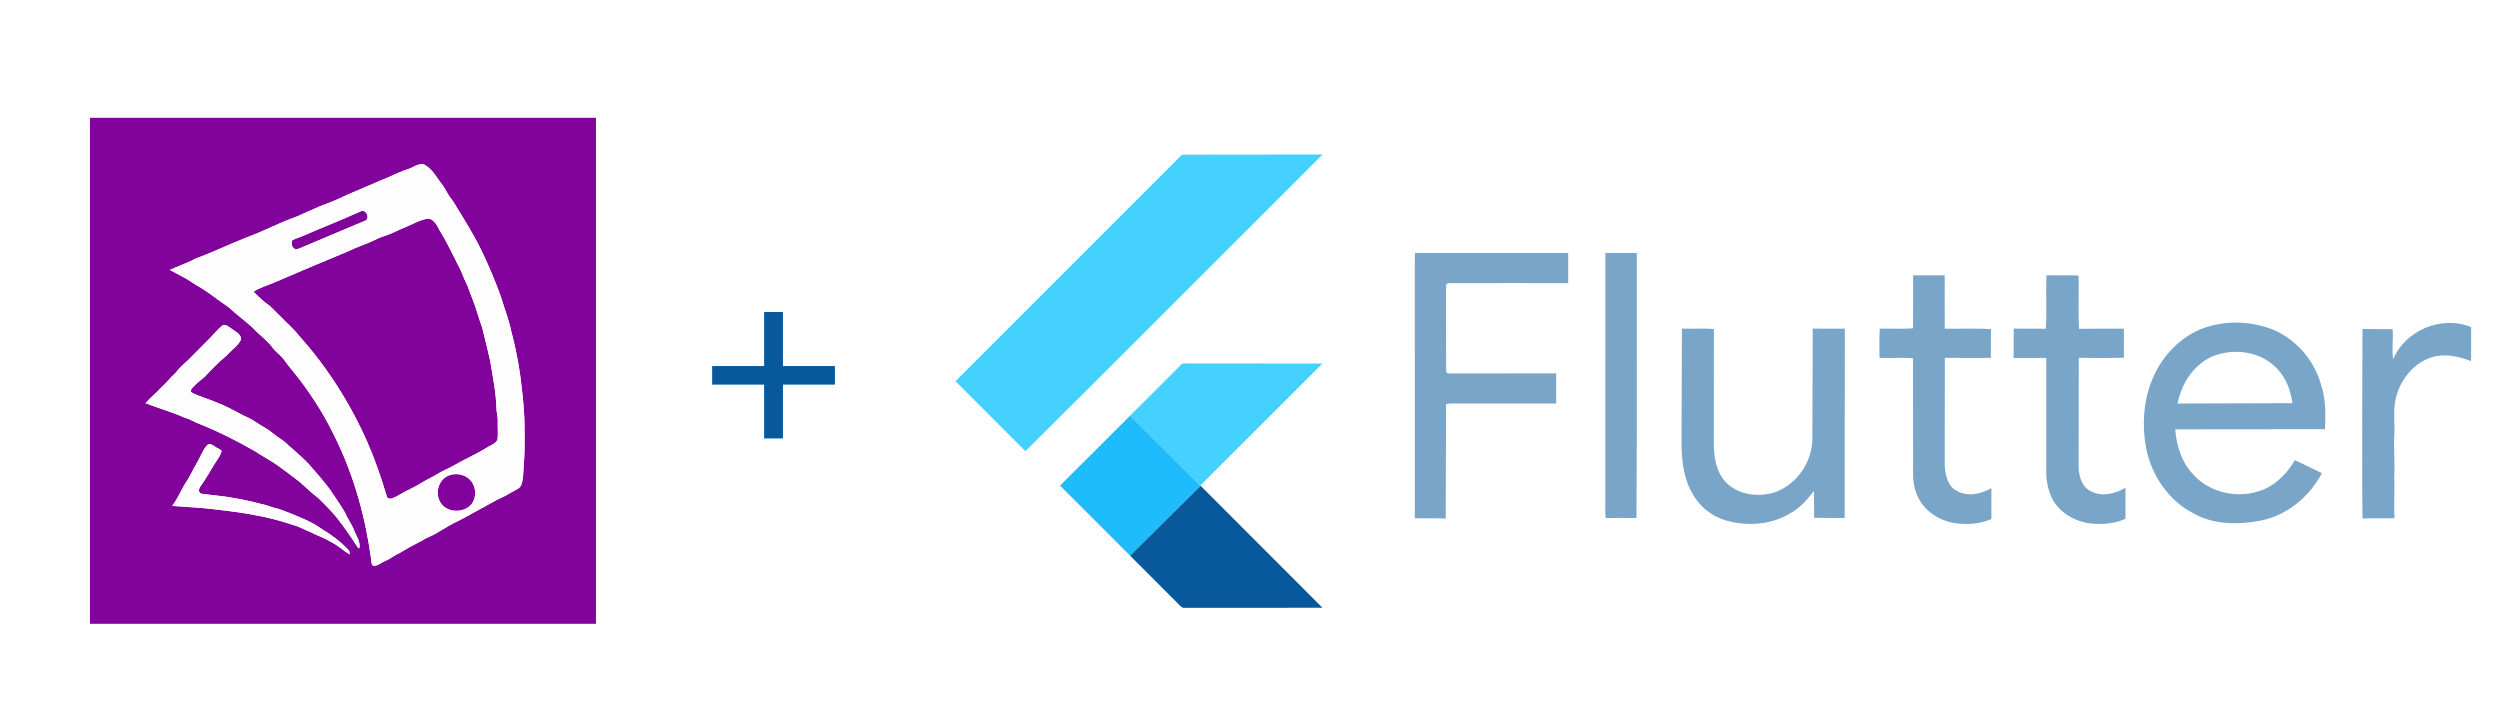
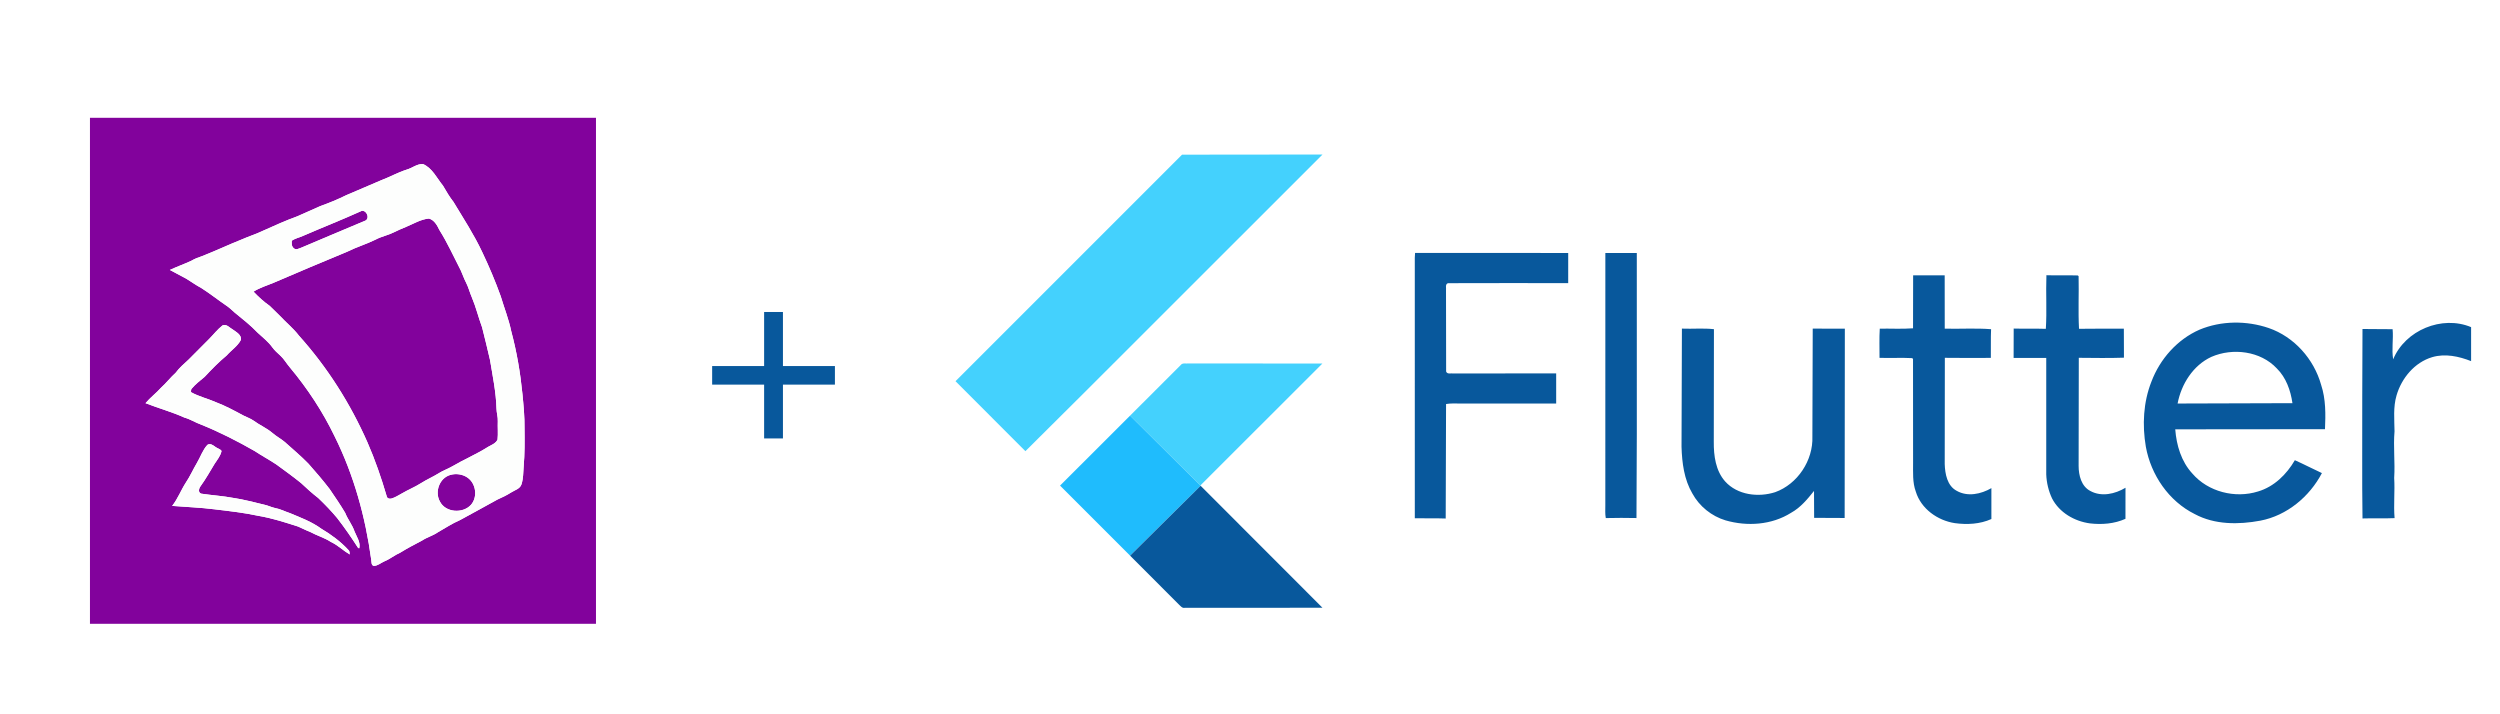
<svg xmlns="http://www.w3.org/2000/svg" viewBox="0 0 953 272" version="1.1" id="svg34">
  <defs id="defs38" />
  <path d="m 450.596,58.958 53.555,-0.059 -89.85,89.804 -23.417,23.286 -26.643,-26.676 z m -0.498,80.185 c 0.695,-0.918 1.974,-0.466 2.944,-0.584 l 51.063,0.013 -46.538,46.492 -26.781,-26.617 z" fill="#44d1fd" id="path26" style="stroke-width:0.656" />
-   <path opacity="0.54" d="m 539.423,96.414 58.381,0.02 -0.006,11.495 c -15.272,0 -30.551,-0.046 -45.83,0.02 -1.167,0.387 -0.616,1.849 -0.748,2.748 l 0.046,30.918 c 0.387,1.161 1.856,0.603 2.761,0.748 l 39.187,-0.02 v 11.482 c -12.184,-0.006 -24.361,-0.006 -36.545,0 -1.81,-0.006 -3.639,-0.118 -5.43,0.19 l -0.138,43.646 c -3.928,-0.157 -7.849,-0.013 -11.777,-0.098 l -0.006,-99.293 z m 72.539,0.02 h 11.987 l 0.006,68.696 -0.131,32.348 c -3.902,-0.072 -7.803,-0.092 -11.698,0.013 -0.302,-1.6 -0.177,-3.226 -0.177,-4.839 z m 117.326,8.518 12.026,0.006 0.02,20.328 c 5.882,0.144 11.797,-0.262 17.666,0.203 -0.164,3.646 -0.026,7.292 -0.092,10.938 -5.849,0.013 -11.692,0.059 -17.535,-0.026 l -0.046,40.486 c 0.125,3.751 0.925,8.282 4.571,10.217 4.164,2.367 9.279,1.252 13.22,-1.03 V 197.851 c -4.341,1.967 -9.292,2.203 -13.954,1.567 -6.571,-1.003 -12.866,-5.482 -14.853,-11.994 -1.318,-3.567 -1.016,-7.416 -1.043,-11.141 l -0.026,-39.43 -0.295,-0.334 c -4.151,-0.223 -8.315,0.033 -12.472,-0.111 0.026,-3.712 -0.144,-7.423 0.092,-11.128 4.223,-0.072 8.466,0.19 12.682,-0.131 z m 50.807,-0.039 c 4,0.138 8,-0.046 11.994,0.092 l 0.275,0.302 c 0.151,6.675 -0.203,13.371 0.157,20.033 5.698,-0.105 11.397,-0.02 17.089,-0.052 l 0.039,11.056 c -5.731,0.216 -11.482,0.085 -17.213,0.052 l -0.066,41.187 c -0.006,3.587 1.03,7.83 4.498,9.594 4.256,2.321 9.416,1.128 13.371,-1.246 l -0.013,11.843 c -4.216,1.902 -8.971,2.269 -13.521,1.744 -5.908,-0.787 -11.692,-4.125 -14.466,-9.535 -1.338,-2.833 -2.085,-5.967 -2.21,-9.095 V 136.441 c -4.151,-0.006 -8.295,0.013 -12.439,0 l 0.026,-11.194 c 4.085,0.111 8.171,-0.033 12.256,0.105 0.433,-6.794 -0.033,-13.633 0.223,-20.44 z m 58.374,20.754 c 8.302,-3.443 17.882,-3.508 26.361,-0.623 9.712,3.351 17.226,11.823 19.981,21.653 1.803,5.449 1.731,11.239 1.475,16.905 l -57.083,0.059 c 0.472,6.079 2.289,12.276 6.512,16.84 6,6.997 16.328,9.594 25.049,6.846 6.118,-1.803 10.892,-6.512 14.033,-11.921 3.475,1.554 6.853,3.325 10.315,4.918 -4.734,9.023 -13.344,16.19 -23.463,18.131 -8.308,1.554 -17.397,1.593 -25.017,-2.511 -9.889,-4.912 -16.695,-14.912 -18.636,-25.666 -1.41,-8.262 -0.971,-17.003 2.138,-24.846 3.259,-8.61 9.849,-16.066 18.335,-19.784 m 4.518,10.367 c -6.984,3.226 -11.482,10.394 -12.885,17.79 l 43.778,-0.138 c -0.695,-4.833 -2.413,-9.744 -5.954,-13.239 -6.203,-6.649 -16.807,-7.948 -24.938,-4.413 z m 69.286,0.951 c 4.571,-11.102 18.61,-16.931 29.712,-12.282 v 12.958 c -4.662,-1.836 -9.889,-2.971 -14.813,-1.521 -6.728,2 -11.705,8 -13.613,14.603 -1.311,4.459 -0.82,9.115 -0.767,13.685 -0.511,5.915 0.256,11.836 -0.131,17.751 0.315,5.108 -0.275,10.217 0.157,15.331 -4.079,0.197 -8.157,-0.013 -12.23,0.125 -0.236,-15.417 -0.033,-30.84 -0.098,-46.263 l 0.092,-25.961 c 3.823,0.105 7.653,-0.013 11.482,0.079 0.348,3.83 -0.426,7.679 0.21,11.495 z m -271.131,-11.718 c 4.066,0.17 8.164,-0.243 12.21,0.216 l -0.059,42.978 c -0.039,5.253 0.708,10.99 4.341,15.069 4.689,5.194 12.63,6.144 19.043,4.092 8.571,-3.069 14.551,-12.144 14.203,-21.22 l 0.131,-41.135 12.243,0.026 -0.072,72.165 c -3.882,-0.066 -7.757,0 -11.633,-0.046 l -0.046,-10.269 c -2.512,3.154 -5.148,6.348 -8.748,8.335 -7.371,4.649 -16.721,5.266 -24.977,2.885 -5.325,-1.607 -9.961,-5.338 -12.63,-10.217 -3.167,-5.364 -3.967,-11.705 -4.151,-17.817 z" id="path28" style="stroke-width:0.656;fill:#08589c;fill-opacity:1" />
+   <path opacity="0.54" d="m 539.423,96.414 58.381,0.02 -0.006,11.495 c -15.272,0 -30.551,-0.046 -45.83,0.02 -1.167,0.387 -0.616,1.849 -0.748,2.748 l 0.046,30.918 c 0.387,1.161 1.856,0.603 2.761,0.748 l 39.187,-0.02 v 11.482 c -12.184,-0.006 -24.361,-0.006 -36.545,0 -1.81,-0.006 -3.639,-0.118 -5.43,0.19 l -0.138,43.646 c -3.928,-0.157 -7.849,-0.013 -11.777,-0.098 l -0.006,-99.293 z m 72.539,0.02 h 11.987 l 0.006,68.696 -0.131,32.348 c -3.902,-0.072 -7.803,-0.092 -11.698,0.013 -0.302,-1.6 -0.177,-3.226 -0.177,-4.839 z m 117.326,8.518 12.026,0.006 0.02,20.328 c 5.882,0.144 11.797,-0.262 17.666,0.203 -0.164,3.646 -0.026,7.292 -0.092,10.938 -5.849,0.013 -11.692,0.059 -17.535,-0.026 l -0.046,40.486 c 0.125,3.751 0.925,8.282 4.571,10.217 4.164,2.367 9.279,1.252 13.22,-1.03 V 197.851 c -4.341,1.967 -9.292,2.203 -13.954,1.567 -6.571,-1.003 -12.866,-5.482 -14.853,-11.994 -1.318,-3.567 -1.016,-7.416 -1.043,-11.141 l -0.026,-39.43 -0.295,-0.334 c -4.151,-0.223 -8.315,0.033 -12.472,-0.111 0.026,-3.712 -0.144,-7.423 0.092,-11.128 4.223,-0.072 8.466,0.19 12.682,-0.131 z m 50.807,-0.039 c 4,0.138 8,-0.046 11.994,0.092 l 0.275,0.302 c 0.151,6.675 -0.203,13.371 0.157,20.033 5.698,-0.105 11.397,-0.02 17.089,-0.052 l 0.039,11.056 c -5.731,0.216 -11.482,0.085 -17.213,0.052 l -0.066,41.187 c -0.006,3.587 1.03,7.83 4.498,9.594 4.256,2.321 9.416,1.128 13.371,-1.246 l -0.013,11.843 c -4.216,1.902 -8.971,2.269 -13.521,1.744 -5.908,-0.787 -11.692,-4.125 -14.466,-9.535 -1.338,-2.833 -2.085,-5.967 -2.21,-9.095 V 136.441 c -4.151,-0.006 -8.295,0.013 -12.439,0 l 0.026,-11.194 c 4.085,0.111 8.171,-0.033 12.256,0.105 0.433,-6.794 -0.033,-13.633 0.223,-20.44 z m 58.374,20.754 c 8.302,-3.443 17.882,-3.508 26.361,-0.623 9.712,3.351 17.226,11.823 19.981,21.653 1.803,5.449 1.731,11.239 1.475,16.905 l -57.083,0.059 c 0.472,6.079 2.289,12.276 6.512,16.84 6,6.997 16.328,9.594 25.049,6.846 6.118,-1.803 10.892,-6.512 14.033,-11.921 3.475,1.554 6.853,3.325 10.315,4.918 -4.734,9.023 -13.344,16.19 -23.463,18.131 -8.308,1.554 -17.397,1.593 -25.017,-2.511 -9.889,-4.912 -16.695,-14.912 -18.636,-25.666 -1.41,-8.262 -0.971,-17.003 2.138,-24.846 3.259,-8.61 9.849,-16.066 18.335,-19.784 m 4.518,10.367 c -6.984,3.226 -11.482,10.394 -12.885,17.79 l 43.778,-0.138 c -0.695,-4.833 -2.413,-9.744 -5.954,-13.239 -6.203,-6.649 -16.807,-7.948 -24.938,-4.413 z m 69.286,0.951 c 4.571,-11.102 18.61,-16.931 29.712,-12.282 v 12.958 c -4.662,-1.836 -9.889,-2.971 -14.813,-1.521 -6.728,2 -11.705,8 -13.613,14.603 -1.311,4.459 -0.82,9.115 -0.767,13.685 -0.511,5.915 0.256,11.836 -0.131,17.751 0.315,5.108 -0.275,10.217 0.157,15.331 -4.079,0.197 -8.157,-0.013 -12.23,0.125 -0.236,-15.417 -0.033,-30.84 -0.098,-46.263 l 0.092,-25.961 c 3.823,0.105 7.653,-0.013 11.482,0.079 0.348,3.83 -0.426,7.679 0.21,11.495 z m -271.131,-11.718 c 4.066,0.17 8.164,-0.243 12.21,0.216 l -0.059,42.978 c -0.039,5.253 0.708,10.99 4.341,15.069 4.689,5.194 12.63,6.144 19.043,4.092 8.571,-3.069 14.551,-12.144 14.203,-21.22 l 0.131,-41.135 12.243,0.026 -0.072,72.165 c -3.882,-0.066 -7.757,0 -11.633,-0.046 l -0.046,-10.269 c -2.512,3.154 -5.148,6.348 -8.748,8.335 -7.371,4.649 -16.721,5.266 -24.977,2.885 -5.325,-1.607 -9.961,-5.338 -12.63,-10.217 -3.167,-5.364 -3.967,-11.705 -4.151,-17.817 z" id="path28" style="stroke-width:0.656;fill:#08589c;fill-opacity:1;opacity:1;" />
  <path fill="#1fbcfd" d="m 404.09,185.11 26.695,-26.663 26.781,26.617 0.111,0.118 -26.886,26.636 z" id="path30" style="stroke-width:0.656" />
  <path fill="#08589c" d="m 430.792,211.819 26.886,-26.636 46.446,46.492 c -17.495,0.039 -34.984,-0.013 -52.473,0.026 -0.997,0.223 -1.613,-0.689 -2.249,-1.252 z" id="path32" style="stroke-width:0.656" />
  <g id="g75" transform="matrix(0.3767455,0,0,0.3767455,34.292,44.91039)">
    <g id="#82029cff">
      <path fill="#82029c" opacity="1" d="M 0,0 H 512 V 512 H 0 V 0 m 320.47,52.43 c -9.03,2.86 -17.3,7.57 -26.15,10.89 -11.68,4.99 -23.32,10.04 -35.01,14.98 -8.48,4.2 -17.23,7.81 -26.14,10.98 -7.79,3.45 -15.54,6.99 -23.36,10.38 -11.5,4.19 -22.69,9.14 -33.81,14.21 -7.42,3.58 -15.3,6.06 -22.83,9.38 -13.45,5.36 -26.54,11.57 -40.04,16.83 -3.63,1.18 -7.2,2.57 -10.49,4.53 -7.14,3.37 -14.65,5.93 -21.77,9.33 5.46,2.96 10.98,5.81 16.45,8.77 5.2,3.14 10.09,6.77 15.47,9.6 8.68,5.52 16.73,11.96 25.23,17.74 2.94,1.97 5.54,4.39 8.13,6.79 8.01,6.62 16.31,12.98 23.47,20.55 5.18,4.81 10.9,9.19 15.03,15.01 2.2,3.1 5.14,5.53 7.89,8.12 3.87,3.53 6.41,8.18 9.81,12.13 17.79,21.33 33.21,44.7 45.26,69.75 19.39,39.02 31.12,81.54 36.97,124.62 0.45,2.14 -0.21,5.59 2.52,6.35 4.01,0.01 7.15,-3 10.67,-4.53 5.75,-2.32 10.52,-6.41 16.2,-8.88 7.12,-4.39 14.5,-8.31 21.93,-12.15 5.14,-3.45 11.26,-4.99 16.32,-8.56 7.29,-4.13 14.27,-8.81 21.99,-12.12 12.65,-6.95 25.37,-13.76 37.96,-20.82 4.76,-2.14 9.49,-4.35 13.9,-7.19 3.75,-2.43 9.2,-3.64 10.61,-8.45 1.79,-5.7 1.76,-11.75 2.14,-17.65 1.17,-12.97 1,-26.02 0.87,-39.03 0.16,-11.52 -0.95,-23 -2.08,-34.45 -2.11,-21.46 -5.76,-42.78 -11.35,-63.62 -2.5,-12.15 -7.14,-23.68 -10.69,-35.53 -5.44,-15.09 -11.68,-29.89 -18.59,-44.35 -8.28,-17.74 -19.04,-34.16 -29.12,-50.89 -4.05,-5.14 -7.32,-10.78 -10.6,-16.41 -6.27,-7.7 -10.77,-17.85 -20.37,-22 -5.98,-0.21 -10.85,4.11 -16.42,5.69 m -199.8,171.24 c -7.03,6.97 -14.03,13.97 -20.95,21.05 -4.48,4.2 -9.26,8.11 -12.88,13.13 -5.28,4.74 -9.57,10.42 -14.85,15.17 -4.92,5.58 -11.01,10 -15.77,15.72 13.04,5.11 26.61,8.81 39.38,14.58 5.96,1.62 11.13,5.1 16.93,7.13 18.74,7.57 36.76,16.77 54.28,26.81 7.06,4.69 14.53,8.72 21.61,13.38 8.43,6.21 16.98,12.26 25.1,18.88 5.67,5.34 11.46,10.57 17.62,15.34 6.66,6.34 13.04,12.99 18.94,20.05 7.58,9.78 14.64,19.96 21.29,30.38 0.29,0.06 0.85,0.19 1.14,0.25 1.43,-6.26 -2.63,-11.54 -4.81,-17.03 -2.25,-6.71 -6.88,-12.22 -9.45,-18.78 -4.89,-8.28 -10.39,-16.2 -15.78,-24.17 -6.79,-8.83 -14.03,-17.29 -21.43,-25.62 -7.58,-7.78 -15.91,-14.76 -24,-21.99 -4.01,-3.37 -8.71,-5.8 -12.65,-9.27 -5.75,-4.87 -12.78,-7.79 -18.81,-12.25 -3.11,-2.19 -6.74,-3.39 -10.1,-5.1 -9.18,-4.9 -18.35,-9.94 -28.11,-13.61 -8.26,-3.66 -17.22,-5.67 -25.13,-10.14 0.12,-1.2 -0.21,-2.66 0.76,-3.59 3.78,-4.59 8.58,-8.11 13.07,-11.92 7.07,-7.6 14.34,-15.04 22.34,-21.67 4.66,-5.33 11.01,-9.32 14.33,-15.73 0.79,-5.02 -4.61,-7.85 -8.05,-10.35 -3.29,-1.71 -6.38,-6 -10.48,-4.31 -5.1,3.92 -9.03,9.11 -13.54,13.66 m -1.81,107.23 c -4.86,5.23 -7.02,12.26 -10.64,18.3 -3.89,6.52 -6.91,13.53 -11.16,19.83 -4.96,7.67 -8.19,16.43 -13.88,23.64 14.24,1.19 28.54,1.63 42.72,3.44 14.8,1.78 29.64,3.43 44.22,6.56 13.82,2.32 27.18,6.64 40.48,10.9 4.16,1.77 8.14,3.92 12.37,5.52 6.81,3.76 14.42,5.78 20.93,10.13 6.95,3.2 12.4,8.73 18.91,12.59 -0.18,-1.53 0.09,-3.33 -1.22,-4.43 -7.93,-8.61 -17.42,-15.63 -27.45,-21.58 -9.46,-6.94 -20.54,-11.1 -31.28,-15.61 -5.3,-1.74 -10.28,-4.45 -15.82,-5.42 -3.63,-0.79 -6.97,-2.55 -10.62,-3.3 -10.35,-2.43 -20.62,-5.28 -31.16,-6.83 -10.82,-2.05 -21.84,-2.73 -32.72,-4.35 -3.35,-1.11 -2.36,-5.33 -0.67,-7.48 5.25,-7.27 9.65,-15.1 14.29,-22.77 2.68,-4.09 5.99,-8.01 6.98,-12.94 -1.33,-2.13 -4.24,-2.55 -6.16,-4.08 -2.28,-1.66 -5.3,-4.02 -8.12,-2.12 z" id="path42" />
      <path fill="#82029c" opacity="1" d="m 273.63,94.75 c 5.28,-3.06 10.13,6.19 5.3,9.16 -21.53,9.22 -43.27,18.02 -64.76,27.34 -2.5,0.85 -5.74,2.98 -8.04,0.6 -2.24,-1.85 -2.06,-4.95 -1.9,-7.56 3.47,-2.27 7.59,-3.15 11.34,-4.82 19.29,-8.39 38.89,-16.04 58.06,-24.72 z" id="path44" />
      <path fill="#82029c" opacity="1" d="m 319.55,110.49 c 7.68,-3.12 15.01,-7.81 23.42,-8.56 5.42,1.46 8.31,6.84 10.58,11.55 8.27,13.11 14.58,27.3 21.7,41.03 1.82,3.99 3.17,8.19 5.23,12.09 2.5,4.8 3.74,10.11 5.91,15.05 4.21,9.88 6.66,20.38 10.4,30.43 2.76,10.97 5.48,21.96 8,33 2.68,16.24 6.07,32.46 6.54,48.98 0.03,4.34 1.55,8.54 1.32,12.9 -0.26,6.19 0.41,12.42 -0.24,18.58 -1.77,3.92 -6.12,5.41 -9.6,7.4 -11.79,7.51 -24.75,12.93 -36.79,20.01 -4.09,2.39 -8.64,3.88 -12.65,6.41 -6.01,3.79 -12.59,6.57 -18.57,10.4 -6.26,3.95 -13.16,6.71 -19.51,10.48 -3.36,1.85 -6.65,4 -10.38,5.04 -1.93,0.55 -4.41,-0.3 -4.69,-2.51 -5.44,-18.5 -11.72,-36.78 -19.47,-54.45 -17.32,-39.25 -40.55,-75.92 -69.24,-107.84 -5.56,-7.37 -12.85,-13.13 -19.09,-19.88 -3.6,-3.4 -6.97,-7.03 -10.61,-10.37 -5.96,-4.13 -11.31,-9.1 -16.31,-14.33 6.11,-3.9 13.14,-6.07 19.82,-8.77 24.92,-10.84 50.03,-21.23 75.1,-31.71 9.32,-4.68 19.39,-7.6 28.72,-12.25 5.73,-3.1 12.23,-4.25 18.04,-7.16 4.06,-1.99 8.17,-3.86 12.37,-5.52 z" id="path46" />
      <path fill="#82029c" opacity="1" d="m 364.36,361.41 c 5.89,-1.77 12.54,-0.89 17.63,2.62 8.62,5.95 10.47,19.53 3.62,27.47 -8.3,9.26 -25.99,8.02 -31.64,-3.48 -5.26,-9.68 -0.35,-23.36 10.39,-26.61 z" id="path48" />
    </g>
    <g id="#fdfefdff">
      <path fill="#fdfefd" opacity="1" d="m 320.47,52.43 c 5.57,-1.58 10.44,-5.9 16.42,-5.69 9.6,4.15 14.1,14.3 20.37,22 3.28,5.63 6.55,11.27 10.6,16.41 10.08,16.73 20.84,33.15 29.12,50.89 6.91,14.46 13.15,29.26 18.59,44.35 3.55,11.85 8.19,23.38 10.69,35.53 5.59,20.84 9.24,42.16 11.35,63.62 1.13,11.45 2.24,22.93 2.08,34.45 0.13,13.01 0.3,26.06 -0.87,39.03 -0.38,5.9 -0.35,11.95 -2.14,17.65 -1.41,4.81 -6.86,6.02 -10.61,8.45 -4.41,2.84 -9.14,5.05 -13.9,7.19 -12.59,7.06 -25.31,13.87 -37.96,20.82 -7.72,3.31 -14.7,7.99 -21.99,12.12 -5.06,3.57 -11.18,5.11 -16.32,8.56 -7.43,3.84 -14.81,7.76 -21.93,12.15 -5.68,2.47 -10.45,6.56 -16.2,8.88 -3.52,1.53 -6.66,4.54 -10.67,4.53 -2.73,-0.76 -2.07,-4.21 -2.52,-6.35 -5.85,-43.08 -17.58,-85.6 -36.97,-124.62 -12.05,-25.05 -27.47,-48.42 -45.26,-69.75 -3.4,-3.95 -5.94,-8.6 -9.81,-12.13 -2.75,-2.59 -5.69,-5.02 -7.89,-8.12 -4.13,-5.82 -9.85,-10.2 -15.03,-15.01 -7.16,-7.57 -15.46,-13.93 -23.47,-20.55 -2.59,-2.4 -5.19,-4.82 -8.13,-6.79 -8.5,-5.78 -16.55,-12.22 -25.23,-17.74 -5.38,-2.83 -10.27,-6.46 -15.47,-9.6 -5.47,-2.96 -10.99,-5.81 -16.45,-8.77 7.12,-3.4 14.63,-5.96 21.77,-9.33 3.29,-1.96 6.86,-3.35 10.49,-4.53 13.5,-5.26 26.59,-11.47 40.04,-16.83 7.53,-3.32 15.41,-5.8 22.83,-9.38 11.12,-5.07 22.31,-10.02 33.81,-14.21 7.82,-3.39 15.57,-6.93 23.36,-10.38 8.91,-3.17 17.66,-6.78 26.14,-10.98 11.69,-4.94 23.33,-9.99 35.01,-14.98 8.85,-3.32 17.12,-8.03 26.15,-10.89 m -46.84,42.32 c -19.17,8.68 -38.77,16.33 -58.06,24.72 -3.75,1.67 -7.87,2.55 -11.34,4.82 -0.16,2.61 -0.34,5.71 1.9,7.56 2.3,2.38 5.54,0.25 8.04,-0.6 21.49,-9.32 43.23,-18.12 64.76,-27.34 4.83,-2.97 -0.02,-12.22 -5.3,-9.16 m 45.92,15.74 c -4.2,1.66 -8.31,3.53 -12.37,5.52 -5.81,2.91 -12.31,4.06 -18.04,7.16 -9.33,4.65 -19.4,7.57 -28.72,12.25 -25.07,10.48 -50.18,20.87 -75.1,31.71 -6.68,2.7 -13.71,4.87 -19.82,8.77 5,5.23 10.35,10.2 16.31,14.33 3.64,3.34 7.01,6.97 10.61,10.37 6.24,6.75 13.53,12.51 19.09,19.88 28.69,31.92 51.92,68.59 69.24,107.84 7.75,17.67 14.03,35.95 19.47,54.45 0.28,2.21 2.76,3.06 4.69,2.51 3.73,-1.04 7.02,-3.19 10.38,-5.04 6.35,-3.77 13.25,-6.53 19.51,-10.48 5.98,-3.83 12.56,-6.61 18.57,-10.4 4.01,-2.53 8.56,-4.02 12.65,-6.41 12.04,-7.08 25,-12.5 36.79,-20.01 3.48,-1.99 7.83,-3.48 9.6,-7.4 0.65,-6.16 -0.02,-12.39 0.24,-18.58 0.23,-4.36 -1.29,-8.56 -1.32,-12.9 -0.47,-16.52 -3.86,-32.74 -6.54,-48.98 -2.52,-11.04 -5.24,-22.03 -8,-33 -3.74,-10.05 -6.19,-20.55 -10.4,-30.43 -2.17,-4.94 -3.41,-10.25 -5.91,-15.05 -2.06,-3.9 -3.41,-8.1 -5.23,-12.09 -7.12,-13.73 -13.43,-27.92 -21.7,-41.03 -2.27,-4.71 -5.16,-10.09 -10.58,-11.55 -8.41,0.75 -15.74,5.44 -23.42,8.56 m 44.81,250.92 c -10.74,3.25 -15.65,16.93 -10.39,26.61 5.65,11.5 23.34,12.74 31.64,3.48 6.85,-7.94 5,-21.52 -3.62,-27.47 -5.09,-3.51 -11.74,-4.39 -17.63,-2.62 z" id="path51" />
      <path fill="#fdfefd" opacity="1" d="m 120.67,223.67 c 4.51,-4.55 8.44,-9.74 13.54,-13.66 4.1,-1.69 7.19,2.6 10.48,4.31 3.44,2.5 8.84,5.33 8.05,10.35 -3.32,6.41 -9.67,10.4 -14.33,15.73 -8,6.63 -15.27,14.07 -22.34,21.67 -4.49,3.81 -9.29,7.33 -13.07,11.92 -0.97,0.93 -0.64,2.39 -0.76,3.59 7.91,4.47 16.87,6.48 25.13,10.14 9.76,3.67 18.93,8.71 28.11,13.61 3.36,1.71 6.99,2.91 10.1,5.1 6.03,4.46 13.06,7.38 18.81,12.25 3.94,3.47 8.64,5.9 12.65,9.27 8.09,7.23 16.42,14.21 24,21.99 7.4,8.33 14.64,16.79 21.43,25.62 5.39,7.97 10.89,15.89 15.78,24.17 2.57,6.56 7.2,12.07 9.45,18.78 2.18,5.49 6.24,10.77 4.81,17.03 -0.29,-0.06 -0.85,-0.19 -1.14,-0.25 -6.65,-10.42 -13.71,-20.6 -21.29,-30.38 -5.9,-7.06 -12.28,-13.71 -18.94,-20.05 -6.16,-4.77 -11.95,-10 -17.62,-15.34 -8.12,-6.62 -16.67,-12.67 -25.1,-18.88 -7.08,-4.66 -14.55,-8.69 -21.61,-13.38 -17.52,-10.04 -35.54,-19.24 -54.28,-26.81 -5.8,-2.03 -10.97,-5.51 -16.93,-7.13 -12.77,-5.77 -26.34,-9.47 -39.38,-14.58 4.76,-5.72 10.85,-10.14 15.77,-15.72 5.28,-4.75 9.57,-10.43 14.85,-15.17 3.62,-5.02 8.4,-8.93 12.88,-13.13 6.92,-7.08 13.92,-14.08 20.95,-21.05 z" id="path53" />
      <path fill="#fdfefd" opacity="1" d="m 118.86,330.9 c 2.82,-1.9 5.84,0.46 8.12,2.12 1.92,1.53 4.83,1.95 6.16,4.08 -0.99,4.93 -4.3,8.85 -6.98,12.94 -4.64,7.67 -9.04,15.5 -14.29,22.77 -1.69,2.15 -2.68,6.37 0.67,7.48 10.88,1.62 21.9,2.3 32.72,4.35 10.54,1.55 20.81,4.4 31.16,6.83 3.65,0.75 6.99,2.51 10.62,3.3 5.54,0.97 10.52,3.68 15.82,5.42 10.74,4.51 21.82,8.67 31.28,15.61 10.03,5.95 19.52,12.97 27.45,21.58 1.31,1.1 1.04,2.9 1.22,4.43 -6.51,-3.86 -11.96,-9.39 -18.91,-12.59 -6.51,-4.35 -14.12,-6.37 -20.93,-10.13 -4.23,-1.6 -8.21,-3.75 -12.37,-5.52 -13.3,-4.26 -26.66,-8.58 -40.48,-10.9 -14.58,-3.13 -29.42,-4.78 -44.22,-6.56 -14.18,-1.81 -28.48,-2.25 -42.72,-3.44 5.69,-7.21 8.92,-15.97 13.88,-23.64 4.25,-6.3 7.27,-13.31 11.16,-19.83 3.62,-6.04 5.78,-13.07 10.64,-18.3 z" id="path55" />
    </g>
  </g>
-   <text xml:space="preserve" style="font-style:normal;font-weight:normal;font-size:99.578px;line-height:1.25;font-family:sans-serif;fill:#08589c;fill-opacity:1;stroke:none;stroke-width:0.519;" x="266.488" y="178.179" id="text79">
+   <text xml:space="preserve" style="font-style:normal;font-weight:normal;font-size:99.578px;line-height:1.25;font-family:sans-serif;fill:#08589c;fill-opacity:1;stroke:none;stroke-width:0.519;opacity:1;" x="266.488" y="178.179" id="text79">
    <tspan id="tspan77" x="266.488" y="178.179" style="font-style:normal;font-variant:normal;font-weight:normal;font-stretch:normal;font-size:99.578px;font-family:'CaskaydiaCove NF';-inkscape-font-specification:'CaskaydiaCove NF';fill:#08589c;fill-opacity:1;stroke-width:0.519;">+</tspan>
  </text>
</svg>
